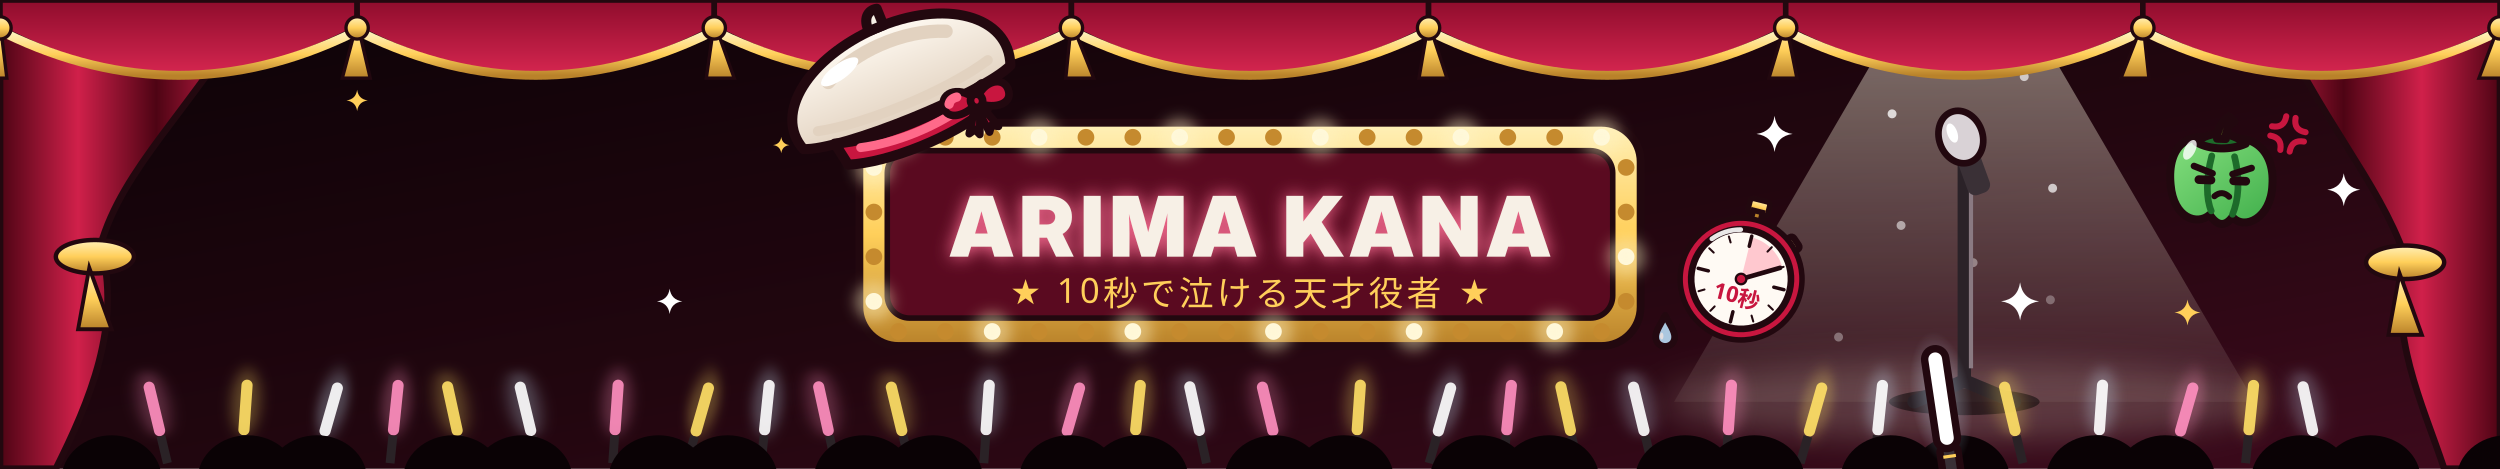
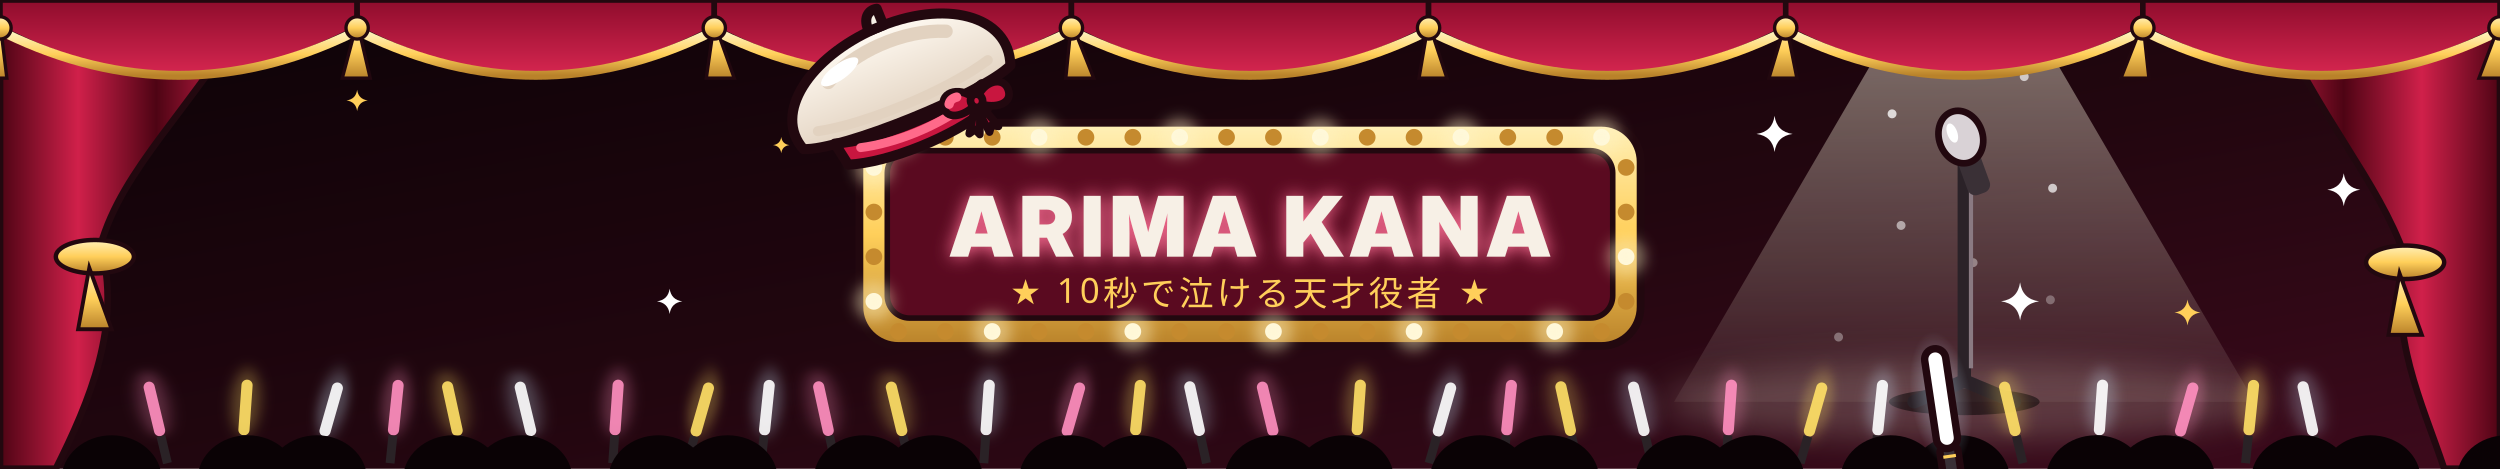
<svg xmlns="http://www.w3.org/2000/svg" width="448" height="84" viewBox="0 0 448 84">
  <defs>
    <linearGradient id="beret" x1="0" y1="0" x2="0" y2="1">
      <stop offset="0" stop-color="#fffaf2" />
      <stop offset="1" stop-color="#e2d2c0" />
    </linearGradient>
    <linearGradient id="velvet" x1="0" y1="0" x2="14" y2="0" gradientUnits="userSpaceOnUse" spreadMethod="reflect">
      <stop offset="0" stop-color="#4e0414" />
      <stop offset="1" stop-color="#d0204a" />
    </linearGradient>
    <linearGradient id="valance" x1="0" y1="0" x2="0" y2="1">
      <stop offset="0" stop-color="#8e0c2c" />
      <stop offset="1" stop-color="#d62650" />
    </linearGradient>
    <linearGradient id="gold" x1="0" y1="0" x2="0" y2="1">
      <stop offset="0" stop-color="#fff0b8" />
      <stop offset="0.5" stop-color="#ffcf5a" />
      <stop offset="1" stop-color="#b9822a" />
    </linearGradient>
    <linearGradient id="spot" x1="0" y1="0" x2="0" y2="1">
      <stop offset="0" stop-color="#fff6e0" stop-opacity="0.65" />
      <stop offset="1" stop-color="#fff6e0" stop-opacity="0.08" />
    </linearGradient>
    <radialGradient id="penGlow">
      <stop offset="0" stop-color="#ffffff" stop-opacity="0.95" />
      <stop offset="0.4" stop-color="#cfe9ff" stop-opacity="0.5" />
      <stop offset="1" stop-color="#cfe9ff" stop-opacity="0" />
    </radialGradient>
    <linearGradient id="pepperShine" x1="0" y1="0" x2="1" y2="1">
      <stop offset="0" stop-color="#86e07f" />
      <stop offset="1" stop-color="#3fae4a" />
    </linearGradient>
    <filter id="blur1" x="-50%" y="-50%" width="200%" height="200%">
      <feGaussianBlur stdDeviation="1.2" />
    </filter>
    <filter id="blur3" x="-50%" y="-50%" width="200%" height="200%">
      <feGaussianBlur stdDeviation="3" />
    </filter>
    <filter id="textGlow" x="-20%" y="-50%" width="140%" height="200%">
      <feGaussianBlur in="SourceAlpha" stdDeviation="1.6" result="b" />
      <feFlood flood-color="#ff6f96" />
      <feComposite in2="b" operator="in" result="g" />
      <feMerge>
        <feMergeNode in="g" />
        <feMergeNode in="SourceGraphic" />
      </feMerge>
    </filter>
  </defs>
  <linearGradient id="bg" x1="0" y1="0" x2="1" y2="1">
    <stop offset="0" stop-color="#0c0307" />
    <stop offset="0.55" stop-color="#22060f" />
    <stop offset="1" stop-color="#3d0a1c" />
  </linearGradient>
  <rect width="448" height="84" fill="url(#bg)" />
  <path d="M342,0 L362,0 L404,72 L300,72 Z" fill="url(#spot)" opacity="0.72" />
  <ellipse cx="352" cy="72" rx="54" ry="7" fill="#fff6e0" opacity="0.20" filter="url(#blur3)" />
  <circle cx="329.47" cy="60.40" r="0.8" fill="#fff" opacity="0.34" />
  <circle cx="345.89" cy="67.07" r="0.8" fill="#fff" opacity="0.47" />
  <circle cx="362.74" cy="13.73" r="0.8" fill="#fff" opacity="0.65" />
  <circle cx="339.06" cy="20.40" r="0.8" fill="#fff" opacity="0.77" />
  <circle cx="354.13" cy="27.07" r="0.8" fill="#fff" opacity="0.79" />
  <circle cx="367.83" cy="33.73" r="0.8" fill="#fff" opacity="0.70" />
  <circle cx="340.67" cy="40.40" r="0.8" fill="#fff" opacity="0.54" />
  <circle cx="353.58" cy="47.07" r="0.8" fill="#fff" opacity="0.38" />
  <circle cx="367.43" cy="53.73" r="0.8" fill="#fff" opacity="0.30" />
  <g transform="translate(352.00,72.00) scale(15.00)">
    <ellipse cx="0" cy="0" rx="0.9" ry="0.16" fill="#000" opacity="0.5" />
    <path d="M-0.6,0 L0,-0.25 L0.6,0" fill="none" stroke="#2b2228" stroke-width="0.16" stroke-linecap="round" />
    <line x1="0" y1="-0.25" x2="0" y2="-2.9" stroke="#2b2228" stroke-width="0.16" />
    <line x1="0.08" y1="-0.4" x2="0.08" y2="-2.8" stroke="#8a7a82" stroke-width="0.05" />
    <g transform="translate(0,-3.05) rotate(-20)">
      <rect x="-0.14" y="0" width="0.28" height="0.6" rx="0.1" fill="#3a3036" />
      <ellipse cx="0" cy="-0.12" rx="0.26" ry="0.32" fill="#d9d2d6" stroke="#22080f" stroke-width="0.08" />
      <ellipse cx="-0.08" cy="-0.2" rx="0.06" ry="0.12" fill="#fff" />
    </g>
  </g>
  <path d="M0,0 L46,0 C34,20 22,30 18,44 C22,58 16,72 10,84 L0,84 Z" fill="url(#velvet)" stroke="#22080f" stroke-width="1.2" />
  <ellipse cx="17" cy="46" rx="7" ry="3" fill="url(#gold)" stroke="#22080f" stroke-width="0.8" />
  <path d="M16,48 L14,59 L20,59 Z" fill="url(#gold)" stroke="#22080f" stroke-width="0.7" />
  <path d="M448,0 L406,0 C416,22 426,32 431,46 C428,60 434,72 438,84 L448,84 Z" fill="url(#velvet)" stroke="#22080f" stroke-width="1.2" />
  <ellipse cx="431" cy="47" rx="7" ry="3" fill="url(#gold)" stroke="#22080f" stroke-width="0.8" />
  <path d="M430,49 L428,60 L434,60 Z" fill="url(#gold)" stroke="#22080f" stroke-width="0.7" />
  <path d="M0.00,0 L64.00,0 L64.00,5 Q32.00,22 0.00,5 Z" fill="url(#valance)" stroke="#22080f" stroke-width="1" />
  <path d="M1.00,6 Q32.00,21 63.00,6" fill="none" stroke="url(#gold)" stroke-width="1.6" />
  <path d="M64.00,0 L128.00,0 L128.00,5 Q96.00,22 64.00,5 Z" fill="url(#valance)" stroke="#22080f" stroke-width="1" />
  <path d="M65.00,6 Q96.00,21 127.00,6" fill="none" stroke="url(#gold)" stroke-width="1.6" />
  <path d="M128.00,0 L192.00,0 L192.00,5 Q160.00,22 128.00,5 Z" fill="url(#valance)" stroke="#22080f" stroke-width="1" />
  <path d="M129.00,6 Q160.00,21 191.00,6" fill="none" stroke="url(#gold)" stroke-width="1.6" />
  <path d="M192.00,0 L256.00,0 L256.00,5 Q224.00,22 192.00,5 Z" fill="url(#valance)" stroke="#22080f" stroke-width="1" />
  <path d="M193.00,6 Q224.00,21 255.00,6" fill="none" stroke="url(#gold)" stroke-width="1.6" />
  <path d="M256.00,0 L320.00,0 L320.00,5 Q288.00,22 256.00,5 Z" fill="url(#valance)" stroke="#22080f" stroke-width="1" />
  <path d="M257.00,6 Q288.00,21 319.00,6" fill="none" stroke="url(#gold)" stroke-width="1.6" />
  <path d="M320.00,0 L384.00,0 L384.00,5 Q352.00,22 320.00,5 Z" fill="url(#valance)" stroke="#22080f" stroke-width="1" />
  <path d="M321.00,6 Q352.00,21 383.00,6" fill="none" stroke="url(#gold)" stroke-width="1.6" />
  <path d="M384.00,0 L448.00,0 L448.00,5 Q416.00,22 384.00,5 Z" fill="url(#valance)" stroke="#22080f" stroke-width="1" />
  <path d="M385.00,6 Q416.00,21 447.00,6" fill="none" stroke="url(#gold)" stroke-width="1.6" />
  <path d="M0.00,4 L-3.77,14 L1.23,14 Z" fill="url(#gold)" stroke="#22080f" stroke-width="0.6" />
  <circle cx="0.00" cy="5" r="2" fill="url(#gold)" stroke="#22080f" stroke-width="0.6" />
  <path d="M64.00,4 L61.34,14 L66.34,14 Z" fill="url(#gold)" stroke="#22080f" stroke-width="0.6" />
  <circle cx="64.00" cy="5" r="2" fill="url(#gold)" stroke="#22080f" stroke-width="0.6" />
  <path d="M128.00,4 L126.57,14 L131.57,14 Z" fill="url(#gold)" stroke="#22080f" stroke-width="0.6" />
  <circle cx="128.00" cy="5" r="2" fill="url(#gold)" stroke="#22080f" stroke-width="0.6" />
  <path d="M192.00,4 L190.99,14 L195.99,14 Z" fill="url(#gold)" stroke="#22080f" stroke-width="0.6" />
  <circle cx="192.00" cy="5" r="2" fill="url(#gold)" stroke="#22080f" stroke-width="0.6" />
  <path d="M256.00,4 L254.29,14 L259.29,14 Z" fill="url(#gold)" stroke="#22080f" stroke-width="0.6" />
  <circle cx="256.00" cy="5" r="2" fill="url(#gold)" stroke="#22080f" stroke-width="0.6" />
  <path d="M320.00,4 L317.00,14 L322.00,14 Z" fill="url(#gold)" stroke="#22080f" stroke-width="0.6" />
  <circle cx="320.00" cy="5" r="2" fill="url(#gold)" stroke="#22080f" stroke-width="0.6" />
  <path d="M384.00,4 L380.08,14 L385.08,14 Z" fill="url(#gold)" stroke="#22080f" stroke-width="0.6" />
  <circle cx="384.00" cy="5" r="2" fill="url(#gold)" stroke="#22080f" stroke-width="0.6" />
  <path d="M448.00,4 L444.23,14 L449.23,14 Z" fill="url(#gold)" stroke="#22080f" stroke-width="0.6" />
  <circle cx="448.00" cy="5" r="2" fill="url(#gold)" stroke="#22080f" stroke-width="0.6" />
  <rect x="154" y="22" width="140" height="40" rx="7" fill="url(#gold)" stroke="#22080f" stroke-width="1.4" />
  <rect x="159" y="27" width="130" height="30" rx="4" fill="#5a0a20" stroke="#22080f" stroke-width="1" />
  <circle cx="161.00" cy="24.60" r="1.5" fill="#fffbe8" />
  <circle cx="161.00" cy="24.60" r="3.4" fill="#fff3c4" opacity="0.45" filter="url(#blur1)" />
  <circle cx="169.40" cy="24.60" r="1.5" fill="#c58a2e" />
  <circle cx="177.80" cy="24.60" r="1.5" fill="#c58a2e" />
  <circle cx="186.20" cy="24.60" r="1.5" fill="#fffbe8" />
  <circle cx="186.20" cy="24.60" r="3.4" fill="#fff3c4" opacity="0.45" filter="url(#blur1)" />
  <circle cx="194.60" cy="24.60" r="1.5" fill="#c58a2e" />
  <circle cx="203.00" cy="24.60" r="1.5" fill="#c58a2e" />
  <circle cx="211.40" cy="24.60" r="1.5" fill="#fffbe8" />
  <circle cx="211.40" cy="24.60" r="3.4" fill="#fff3c4" opacity="0.45" filter="url(#blur1)" />
  <circle cx="219.80" cy="24.60" r="1.5" fill="#c58a2e" />
  <circle cx="228.20" cy="24.60" r="1.5" fill="#c58a2e" />
  <circle cx="236.60" cy="24.60" r="1.5" fill="#fffbe8" />
  <circle cx="236.60" cy="24.60" r="3.4" fill="#fff3c4" opacity="0.45" filter="url(#blur1)" />
  <circle cx="245.00" cy="24.60" r="1.5" fill="#c58a2e" />
  <circle cx="253.40" cy="24.60" r="1.5" fill="#c58a2e" />
  <circle cx="261.80" cy="24.60" r="1.5" fill="#fffbe8" />
  <circle cx="261.80" cy="24.60" r="3.4" fill="#fff3c4" opacity="0.45" filter="url(#blur1)" />
  <circle cx="270.20" cy="24.60" r="1.5" fill="#c58a2e" />
  <circle cx="278.60" cy="24.60" r="1.5" fill="#c58a2e" />
  <circle cx="287.00" cy="24.60" r="1.5" fill="#fffbe8" />
  <circle cx="287.00" cy="24.60" r="3.4" fill="#fff3c4" opacity="0.45" filter="url(#blur1)" />
  <circle cx="291.40" cy="30.00" r="1.5" fill="#c58a2e" />
  <circle cx="291.40" cy="38.00" r="1.5" fill="#c58a2e" />
  <circle cx="291.40" cy="46.00" r="1.5" fill="#fffbe8" />
  <circle cx="291.40" cy="46.00" r="3.4" fill="#fff3c4" opacity="0.45" filter="url(#blur1)" />
  <circle cx="291.40" cy="54.00" r="1.5" fill="#c58a2e" />
  <circle cx="287.00" cy="59.40" r="1.5" fill="#c58a2e" />
  <circle cx="278.60" cy="59.40" r="1.5" fill="#fffbe8" />
  <circle cx="278.60" cy="59.40" r="3.4" fill="#fff3c4" opacity="0.45" filter="url(#blur1)" />
  <circle cx="270.20" cy="59.40" r="1.5" fill="#c58a2e" />
  <circle cx="261.80" cy="59.40" r="1.5" fill="#c58a2e" />
  <circle cx="253.40" cy="59.40" r="1.5" fill="#fffbe8" />
  <circle cx="253.40" cy="59.40" r="3.4" fill="#fff3c4" opacity="0.45" filter="url(#blur1)" />
  <circle cx="245.00" cy="59.40" r="1.5" fill="#c58a2e" />
  <circle cx="236.60" cy="59.40" r="1.5" fill="#c58a2e" />
  <circle cx="228.20" cy="59.40" r="1.5" fill="#fffbe8" />
  <circle cx="228.20" cy="59.40" r="3.4" fill="#fff3c4" opacity="0.45" filter="url(#blur1)" />
  <circle cx="219.80" cy="59.40" r="1.5" fill="#c58a2e" />
  <circle cx="211.40" cy="59.40" r="1.5" fill="#c58a2e" />
  <circle cx="203.00" cy="59.40" r="1.5" fill="#fffbe8" />
  <circle cx="203.00" cy="59.40" r="3.4" fill="#fff3c4" opacity="0.45" filter="url(#blur1)" />
  <circle cx="194.60" cy="59.40" r="1.5" fill="#c58a2e" />
  <circle cx="186.20" cy="59.40" r="1.5" fill="#c58a2e" />
  <circle cx="177.80" cy="59.40" r="1.5" fill="#fffbe8" />
  <circle cx="177.80" cy="59.40" r="3.4" fill="#fff3c4" opacity="0.45" filter="url(#blur1)" />
  <circle cx="169.40" cy="59.40" r="1.5" fill="#c58a2e" />
  <circle cx="161.00" cy="59.40" r="1.5" fill="#c58a2e" />
  <circle cx="156.60" cy="54.00" r="1.5" fill="#fffbe8" />
  <circle cx="156.60" cy="54.00" r="3.4" fill="#fff3c4" opacity="0.45" filter="url(#blur1)" />
  <circle cx="156.60" cy="46.00" r="1.5" fill="#c58a2e" />
  <circle cx="156.60" cy="38.00" r="1.5" fill="#c58a2e" />
  <circle cx="156.60" cy="30.00" r="1.5" fill="#fffbe8" />
  <circle cx="156.60" cy="30.00" r="3.4" fill="#fff3c4" opacity="0.45" filter="url(#blur1)" />
  <text x="224.0" y="46" text-anchor="middle" font-family="'Inter Display', 'Inter', sans-serif" font-weight="900" font-size="15" fill="#f7f0e6" letter-spacing="1" filter="url(#textGlow)">ARIMA KANA</text>
  <text x="224.0" y="54.5" text-anchor="middle" font-family="'IPAPGothic', 'IPAGothic', sans-serif" font-size="6.2" fill="#ffcf5a" letter-spacing="0.6">★ 10秒で泣ける天才役者 ★</text>
  <g transform="translate(162.00,19.00) rotate(-22.00) scale(20.00)">
    <path d="M-0.98,0.02 C-1.12,-0.38 -0.62,-0.72 0.02,-0.74 C0.7,-0.76 1.18,-0.4 1.02,0.02 C0.7,0.16 -0.68,0.16 -0.98,0.02 Z" fill="url(#beret)" stroke="#22080f" stroke-width="0.09" stroke-linejoin="round" />
    <path d="M-0.55,-0.45 C-0.25,-0.62 0.25,-0.64 0.6,-0.48" fill="none" stroke="#e2d2c0" stroke-width="0.12" stroke-linecap="round" />
    <path d="M-0.8,-0.08 C-0.4,0.02 0.4,0.02 0.85,-0.1" fill="none" stroke="#e2d2c0" stroke-width="0.09" stroke-linecap="round" />
    <ellipse cx="-0.42" cy="-0.5" rx="0.2" ry="0.07" transform="rotate(-14 -0.42 -0.5)" fill="#fff" />
    <path d="M-0.04,-0.74 C-0.05,-0.86 0.02,-0.92 0.1,-0.9 L0.1,-0.74 Z" fill="#f7f0e6" stroke="#22080f" stroke-width="0.09" stroke-linejoin="round" />
    <path d="M-0.7,0.08 C-0.35,0.2 0.35,0.2 0.72,0.08 L0.68,0.3 C0.32,0.42 -0.32,0.42 -0.66,0.3 Z" fill="#c8163f" stroke="#22080f" stroke-width="0.09" stroke-linejoin="round" />
    <path d="M-0.5,0.2 C-0.2,0.28 0.2,0.28 0.5,0.2" fill="none" stroke="#ff6a8a" stroke-width="0.08" stroke-linecap="round" />
  </g>
  <g transform="translate(175.00,18.06) rotate(-14.00) scale(6.00)">
    <path d="M-0.05,0.08 L-0.45,0.9 L-0.25,0.82 L-0.15,1.0 L0.08,0.12 Z" fill="#7a0a26" stroke="#22080f" stroke-width="0.23" stroke-linejoin="round" />
    <path d="M-0.05,0.08 L-0.45,0.9 L-0.25,0.82 L-0.15,1.0 L0.08,0.12 Z" fill="#c8163f" stroke="#22080f" stroke-width="0.23" stroke-linejoin="round" transform="scale(-1,1)" />
    <path d="M0,0 C-0.3,-0.55 -1,-0.55 -1,-0.05 C-1,0.4 -0.35,0.35 0,0.05 Z" fill="#c8163f" stroke="#22080f" stroke-width="0.23" stroke-linejoin="round" />
    <path d="M0,0 C-0.3,-0.55 -1,-0.55 -1,-0.05 C-1,0.4 -0.35,0.35 0,0.05 Z" fill="#c8163f" stroke="#22080f" stroke-width="0.23" stroke-linejoin="round" transform="scale(-1,1)" />
    <path d="M-0.55,-0.25 Q-0.75,-0.25 -0.82,-0.1" fill="none" stroke="#ff6a8a" stroke-width="0.28" stroke-linecap="round" />
    <ellipse rx="0.18" ry="0.2" fill="#c8163f" stroke="#22080f" stroke-width="0.23" stroke-linejoin="round" />
  </g>
  <g transform="translate(30.00,83) rotate(-13.51)">
    <ellipse cx="0" cy="-11" rx="2.6" ry="6" fill="#ff8fbf" opacity="0.28" filter="url(#blur1)" />
    <rect x="-1" y="-15" width="2" height="10" rx="1" fill="#ff8fbf" opacity="0.9" />
    <rect x="-0.8" y="-5" width="1.6" height="5" fill="#2a2226" />
  </g>
  <g transform="translate(43.30,83) rotate(3.98)">
    <ellipse cx="0" cy="-11" rx="2.6" ry="6" fill="#ffe066" opacity="0.28" filter="url(#blur1)" />
    <rect x="-1" y="-15" width="2" height="10" rx="1" fill="#ffe066" opacity="0.9" />
    <rect x="-0.8" y="-5" width="1.6" height="5" fill="#2a2226" />
  </g>
  <g transform="translate(56.60,83) rotate(15.97)">
    <ellipse cx="0" cy="-11" rx="2.6" ry="6" fill="#cfe9ff" opacity="0.28" filter="url(#blur1)" />
    <rect x="-1" y="-15" width="2" height="10" rx="1" fill="#ffffff" opacity="0.9" />
    <rect x="-0.8" y="-5" width="1.6" height="5" fill="#2a2226" />
  </g>
  <g transform="translate(69.90,83) rotate(5.89)">
    <ellipse cx="0" cy="-11" rx="2.6" ry="6" fill="#ff8fbf" opacity="0.28" filter="url(#blur1)" />
    <rect x="-1" y="-15" width="2" height="10" rx="1" fill="#ff8fbf" opacity="0.9" />
    <rect x="-0.8" y="-5" width="1.6" height="5" fill="#2a2226" />
  </g>
  <g transform="translate(83.20,83) rotate(-12.33)">
    <ellipse cx="0" cy="-11" rx="2.6" ry="6" fill="#ffe066" opacity="0.28" filter="url(#blur1)" />
    <rect x="-1" y="-15" width="2" height="10" rx="1" fill="#ffe066" opacity="0.9" />
    <rect x="-0.8" y="-5" width="1.6" height="5" fill="#2a2226" />
  </g>
  <g transform="translate(96.50,83) rotate(-13.51)">
    <ellipse cx="0" cy="-11" rx="2.6" ry="6" fill="#cfe9ff" opacity="0.28" filter="url(#blur1)" />
    <rect x="-1" y="-15" width="2" height="10" rx="1" fill="#ffffff" opacity="0.9" />
    <rect x="-0.8" y="-5" width="1.6" height="5" fill="#2a2226" />
  </g>
  <g transform="translate(109.80,83) rotate(3.98)">
    <ellipse cx="0" cy="-11" rx="2.6" ry="6" fill="#ff8fbf" opacity="0.28" filter="url(#blur1)" />
    <rect x="-1" y="-15" width="2" height="10" rx="1" fill="#ff8fbf" opacity="0.9" />
    <rect x="-0.8" y="-5" width="1.6" height="5" fill="#2a2226" />
  </g>
  <g transform="translate(123.10,83) rotate(15.97)">
    <ellipse cx="0" cy="-11" rx="2.6" ry="6" fill="#ffe066" opacity="0.28" filter="url(#blur1)" />
    <rect x="-1" y="-15" width="2" height="10" rx="1" fill="#ffe066" opacity="0.9" />
    <rect x="-0.8" y="-5" width="1.6" height="5" fill="#2a2226" />
  </g>
  <g transform="translate(136.40,83) rotate(5.89)">
    <ellipse cx="0" cy="-11" rx="2.6" ry="6" fill="#cfe9ff" opacity="0.28" filter="url(#blur1)" />
    <rect x="-1" y="-15" width="2" height="10" rx="1" fill="#ffffff" opacity="0.9" />
    <rect x="-0.8" y="-5" width="1.6" height="5" fill="#2a2226" />
  </g>
  <g transform="translate(149.70,83) rotate(-12.33)">
    <ellipse cx="0" cy="-11" rx="2.6" ry="6" fill="#ff8fbf" opacity="0.28" filter="url(#blur1)" />
    <rect x="-1" y="-15" width="2" height="10" rx="1" fill="#ff8fbf" opacity="0.9" />
    <rect x="-0.8" y="-5" width="1.6" height="5" fill="#2a2226" />
  </g>
  <g transform="translate(163.00,83) rotate(-13.51)">
    <ellipse cx="0" cy="-11" rx="2.6" ry="6" fill="#ffe066" opacity="0.28" filter="url(#blur1)" />
    <rect x="-1" y="-15" width="2" height="10" rx="1" fill="#ffe066" opacity="0.9" />
    <rect x="-0.8" y="-5" width="1.6" height="5" fill="#2a2226" />
  </g>
  <g transform="translate(176.30,83) rotate(3.98)">
    <ellipse cx="0" cy="-11" rx="2.6" ry="6" fill="#cfe9ff" opacity="0.28" filter="url(#blur1)" />
    <rect x="-1" y="-15" width="2" height="10" rx="1" fill="#ffffff" opacity="0.9" />
    <rect x="-0.8" y="-5" width="1.6" height="5" fill="#2a2226" />
  </g>
  <g transform="translate(189.60,83) rotate(15.97)">
    <ellipse cx="0" cy="-11" rx="2.6" ry="6" fill="#ff8fbf" opacity="0.28" filter="url(#blur1)" />
    <rect x="-1" y="-15" width="2" height="10" rx="1" fill="#ff8fbf" opacity="0.9" />
    <rect x="-0.8" y="-5" width="1.6" height="5" fill="#2a2226" />
  </g>
  <g transform="translate(202.90,83) rotate(5.89)">
    <ellipse cx="0" cy="-11" rx="2.6" ry="6" fill="#ffe066" opacity="0.28" filter="url(#blur1)" />
    <rect x="-1" y="-15" width="2" height="10" rx="1" fill="#ffe066" opacity="0.9" />
    <rect x="-0.8" y="-5" width="1.6" height="5" fill="#2a2226" />
  </g>
  <g transform="translate(216.20,83) rotate(-12.33)">
    <ellipse cx="0" cy="-11" rx="2.6" ry="6" fill="#cfe9ff" opacity="0.28" filter="url(#blur1)" />
    <rect x="-1" y="-15" width="2" height="10" rx="1" fill="#ffffff" opacity="0.9" />
    <rect x="-0.8" y="-5" width="1.6" height="5" fill="#2a2226" />
  </g>
  <g transform="translate(229.50,83) rotate(-13.51)">
    <ellipse cx="0" cy="-11" rx="2.6" ry="6" fill="#ff8fbf" opacity="0.28" filter="url(#blur1)" />
    <rect x="-1" y="-15" width="2" height="10" rx="1" fill="#ff8fbf" opacity="0.9" />
    <rect x="-0.8" y="-5" width="1.6" height="5" fill="#2a2226" />
  </g>
  <g transform="translate(242.80,83) rotate(3.98)">
    <ellipse cx="0" cy="-11" rx="2.6" ry="6" fill="#ffe066" opacity="0.28" filter="url(#blur1)" />
    <rect x="-1" y="-15" width="2" height="10" rx="1" fill="#ffe066" opacity="0.9" />
    <rect x="-0.8" y="-5" width="1.6" height="5" fill="#2a2226" />
  </g>
  <g transform="translate(256.10,83) rotate(15.97)">
    <ellipse cx="0" cy="-11" rx="2.6" ry="6" fill="#cfe9ff" opacity="0.28" filter="url(#blur1)" />
    <rect x="-1" y="-15" width="2" height="10" rx="1" fill="#ffffff" opacity="0.9" />
    <rect x="-0.8" y="-5" width="1.6" height="5" fill="#2a2226" />
  </g>
  <g transform="translate(269.40,83) rotate(5.89)">
    <ellipse cx="0" cy="-11" rx="2.6" ry="6" fill="#ff8fbf" opacity="0.28" filter="url(#blur1)" />
    <rect x="-1" y="-15" width="2" height="10" rx="1" fill="#ff8fbf" opacity="0.9" />
    <rect x="-0.8" y="-5" width="1.6" height="5" fill="#2a2226" />
  </g>
  <g transform="translate(282.70,83) rotate(-12.33)">
    <ellipse cx="0" cy="-11" rx="2.6" ry="6" fill="#ffe066" opacity="0.28" filter="url(#blur1)" />
    <rect x="-1" y="-15" width="2" height="10" rx="1" fill="#ffe066" opacity="0.9" />
    <rect x="-0.8" y="-5" width="1.6" height="5" fill="#2a2226" />
  </g>
  <g transform="translate(296.00,83) rotate(-13.51)">
    <ellipse cx="0" cy="-11" rx="2.6" ry="6" fill="#cfe9ff" opacity="0.28" filter="url(#blur1)" />
    <rect x="-1" y="-15" width="2" height="10" rx="1" fill="#ffffff" opacity="0.9" />
    <rect x="-0.8" y="-5" width="1.6" height="5" fill="#2a2226" />
  </g>
  <g transform="translate(309.30,83) rotate(3.98)">
    <ellipse cx="0" cy="-11" rx="2.6" ry="6" fill="#ff8fbf" opacity="0.28" filter="url(#blur1)" />
    <rect x="-1" y="-15" width="2" height="10" rx="1" fill="#ff8fbf" opacity="0.9" />
    <rect x="-0.8" y="-5" width="1.6" height="5" fill="#2a2226" />
  </g>
  <g transform="translate(322.60,83) rotate(15.97)">
    <ellipse cx="0" cy="-11" rx="2.6" ry="6" fill="#ffe066" opacity="0.28" filter="url(#blur1)" />
    <rect x="-1" y="-15" width="2" height="10" rx="1" fill="#ffe066" opacity="0.9" />
    <rect x="-0.8" y="-5" width="1.6" height="5" fill="#2a2226" />
  </g>
  <g transform="translate(335.90,83) rotate(5.89)">
    <ellipse cx="0" cy="-11" rx="2.6" ry="6" fill="#cfe9ff" opacity="0.28" filter="url(#blur1)" />
    <rect x="-1" y="-15" width="2" height="10" rx="1" fill="#ffffff" opacity="0.9" />
    <rect x="-0.8" y="-5" width="1.6" height="5" fill="#2a2226" />
  </g>
  <g transform="translate(362.50,83) rotate(-13.51)">
    <ellipse cx="0" cy="-11" rx="2.6" ry="6" fill="#ffe066" opacity="0.28" filter="url(#blur1)" />
    <rect x="-1" y="-15" width="2" height="10" rx="1" fill="#ffe066" opacity="0.9" />
    <rect x="-0.8" y="-5" width="1.6" height="5" fill="#2a2226" />
  </g>
  <g transform="translate(375.80,83) rotate(3.98)">
    <ellipse cx="0" cy="-11" rx="2.6" ry="6" fill="#cfe9ff" opacity="0.28" filter="url(#blur1)" />
    <rect x="-1" y="-15" width="2" height="10" rx="1" fill="#ffffff" opacity="0.9" />
    <rect x="-0.8" y="-5" width="1.6" height="5" fill="#2a2226" />
  </g>
  <g transform="translate(389.10,83) rotate(15.97)">
    <ellipse cx="0" cy="-11" rx="2.6" ry="6" fill="#ff8fbf" opacity="0.28" filter="url(#blur1)" />
    <rect x="-1" y="-15" width="2" height="10" rx="1" fill="#ff8fbf" opacity="0.9" />
    <rect x="-0.8" y="-5" width="1.6" height="5" fill="#2a2226" />
  </g>
  <g transform="translate(402.40,83) rotate(5.89)">
    <ellipse cx="0" cy="-11" rx="2.6" ry="6" fill="#ffe066" opacity="0.28" filter="url(#blur1)" />
    <rect x="-1" y="-15" width="2" height="10" rx="1" fill="#ffe066" opacity="0.9" />
    <rect x="-0.8" y="-5" width="1.6" height="5" fill="#2a2226" />
  </g>
  <g transform="translate(415.70,83) rotate(-12.33)">
    <ellipse cx="0" cy="-11" rx="2.6" ry="6" fill="#cfe9ff" opacity="0.28" filter="url(#blur1)" />
    <rect x="-1" y="-15" width="2" height="10" rx="1" fill="#ffffff" opacity="0.9" />
    <rect x="-0.8" y="-5" width="1.6" height="5" fill="#2a2226" />
  </g>
  <ellipse cx="20.00" cy="86" rx="9" ry="8" fill="#0a0205" />
  <ellipse cx="44.40" cy="86" rx="9" ry="8" fill="#0a0205" />
  <ellipse cx="56.80" cy="86" rx="9" ry="8" fill="#0a0205" />
  <ellipse cx="81.20" cy="86" rx="9" ry="8" fill="#0a0205" />
  <ellipse cx="93.60" cy="86" rx="9" ry="8" fill="#0a0205" />
  <ellipse cx="118.00" cy="86" rx="9" ry="8" fill="#0a0205" />
  <ellipse cx="130.40" cy="86" rx="9" ry="8" fill="#0a0205" />
  <ellipse cx="154.80" cy="86" rx="9" ry="8" fill="#0a0205" />
  <ellipse cx="167.20" cy="86" rx="9" ry="8" fill="#0a0205" />
  <ellipse cx="191.60" cy="86" rx="9" ry="8" fill="#0a0205" />
  <ellipse cx="204.00" cy="86" rx="9" ry="8" fill="#0a0205" />
  <ellipse cx="228.40" cy="86" rx="9" ry="8" fill="#0a0205" />
  <ellipse cx="240.80" cy="86" rx="9" ry="8" fill="#0a0205" />
  <ellipse cx="265.20" cy="86" rx="9" ry="8" fill="#0a0205" />
  <ellipse cx="277.60" cy="86" rx="9" ry="8" fill="#0a0205" />
  <ellipse cx="302.00" cy="86" rx="9" ry="8" fill="#0a0205" />
  <ellipse cx="314.40" cy="86" rx="9" ry="8" fill="#0a0205" />
  <ellipse cx="338.80" cy="86" rx="9" ry="8" fill="#0a0205" />
  <ellipse cx="351.20" cy="86" rx="9" ry="8" fill="#0a0205" />
  <ellipse cx="375.60" cy="86" rx="9" ry="8" fill="#0a0205" />
  <ellipse cx="388.00" cy="86" rx="9" ry="8" fill="#0a0205" />
  <ellipse cx="412.40" cy="86" rx="9" ry="8" fill="#0a0205" />
  <ellipse cx="424.80" cy="86" rx="9" ry="8" fill="#0a0205" />
  <ellipse cx="449.20" cy="86" rx="9" ry="8" fill="#0a0205" />
  <g transform="translate(350.00,86.00) rotate(-8.44) scale(9.50)">
    <ellipse cx="0" cy="-1.55" rx="0.57" ry="1.27" fill="url(#penGlow)" opacity="0.59" />
    <rect x="-0.17" y="-0.62" width="0.34" height="0.62" rx="0.08" fill="#3a3036" stroke="#22080f" stroke-width="0.14" />
    <rect x="-0.12" y="-0.48" width="0.24" height="0.06" fill="#ffcf5a" />
    <rect x="-0.2" y="-2.5" width="0.4" height="1.9" rx="0.2" fill="#ffffff" stroke="#22080f" stroke-width="0.14" />
    <rect x="-0.09" y="-2.35" width="0.08" height="1.5" rx="0.04" fill="#fff" opacity="0.9" />
  </g>
  <path d="M0,-1 Q0.12,-0.12 1,0 Q0.12,0.12 0,1 Q-0.12,0.12 -1,0 Q-0.12,-0.12 0,-1 Z" transform="translate(362.00,54.00) scale(3.41)" fill="#fff" />
-   <g transform="translate(398.00,22.00) rotate(1.99) scale(12.00)">
-     <path d="M0,0.28 C-0.45,0.1 -0.8,0.35 -0.72,0.95 C-0.66,1.45 -0.3,1.55 -0.12,1.38 C0,1.55 0.12,1.55 0.22,1.4 C0.4,1.6 0.8,1.4 0.8,0.9 C0.82,0.35 0.42,0.1 0,0.28 Z" fill="url(#pepperShine)" stroke="#22080f" stroke-width="0.12" stroke-linejoin="round" />
-     <path d="M-0.12,0.5 C-0.2,0.85 -0.18,1.15 -0.1,1.32 M0.22,0.5 C0.32,0.85 0.3,1.15 0.22,1.36" fill="none" stroke="#1d6b2a" stroke-width="0.10" stroke-linecap="round" />
-     <path d="M-0.36,0.3 C-0.15,0.12 0.15,0.12 0.38,0.3 C0.18,0.4 -0.15,0.42 -0.36,0.3 Z" fill="#1d6b2a" stroke="#22080f" stroke-width="0.12" stroke-linejoin="round" />
-     <path d="M-0.05,0.24 C-0.05,0.1 0,-0.02 0.12,-0.1 L0.2,-0.02 C0.1,0.05 0.07,0.14 0.08,0.24 Z" fill="#6b8e23" stroke="#22080f" stroke-width="0.12" stroke-linejoin="round" />
-     <path d="M-0.38,0.66 L-0.1,0.76 M0.48,0.66 L0.2,0.76" stroke="#22080f" stroke-width="0.10" stroke-linecap="round" />
-     <path d="M-0.3,0.86 L-0.12,0.86 M0.22,0.86 L0.4,0.86" stroke="#22080f" stroke-width="0.13" stroke-linecap="round" />
-     <path d="M-0.06,1.1 Q0.05,1.0 0.16,1.1" fill="none" stroke="#22080f" stroke-width="0.09" stroke-linecap="round" />
-     <ellipse cx="-0.45" cy="0.42" rx="0.08" ry="0.16" transform="rotate(25 -0.45 0.42)" fill="#fff" opacity="0.8" />
-   </g>
-   <g transform="translate(410.00,24.00) rotate(10.00) scale(3.40)">
-     <path d="M0.25,0.9 Q0.25,0.25 0.9,0.25" fill="none" stroke="#c8163f" stroke-width="0.32" stroke-linecap="round" transform="rotate(0)" />
-     <path d="M0.25,0.9 Q0.25,0.25 0.9,0.25" fill="none" stroke="#c8163f" stroke-width="0.32" stroke-linecap="round" transform="rotate(90)" />
-     <path d="M0.25,0.9 Q0.25,0.25 0.9,0.25" fill="none" stroke="#c8163f" stroke-width="0.32" stroke-linecap="round" transform="rotate(180)" />
-     <path d="M0.25,0.9 Q0.25,0.25 0.9,0.25" fill="none" stroke="#c8163f" stroke-width="0.32" stroke-linecap="round" transform="rotate(270)" />
-   </g>
-   <g transform="translate(312.00,50.00) rotate(14) scale(0.52)">
-     <rect x="-3.5" y="-28" width="7" height="5" rx="1.2" fill="url(#gold)" stroke="#22080f" stroke-width="1.909" />
-     <rect x="-1.6" y="-24" width="3.2" height="4" fill="#b9822a" stroke="#22080f" stroke-width="1.909" />
-     <rect x="-2.5" y="-23" width="5" height="4" rx="1" fill="url(#gold)" stroke="#22080f" stroke-width="2.291" transform="rotate(42)" />
-     <circle r="21" fill="#c8163f" stroke="#22080f" stroke-width="1.909" />
-     <circle r="17.2" fill="#fffaf4" stroke="#22080f" stroke-width="2.291" />
-   </g>
-   <g transform="translate(312.00,50.00) rotate(14)">
-     <path d="M0,0 L0,-7.70 A7.70,7.70 0 0 1 6.67,-3.85 Z" fill="#ff6a8a" opacity="0.35" />
-     <line x1="0.00" y1="-6.05" x2="0.00" y2="-7.92" stroke="#22080f" stroke-width="0.63" stroke-linecap="round" />
-     <line x1="3.41" y1="-5.91" x2="3.96" y2="-6.86" stroke="#22080f" stroke-width="0.37" stroke-linecap="round" />
-     <line x1="5.91" y1="-3.41" x2="6.86" y2="-3.96" stroke="#22080f" stroke-width="0.37" stroke-linecap="round" />
-     <line x1="6.05" y1="0.00" x2="7.92" y2="0.00" stroke="#22080f" stroke-width="0.63" stroke-linecap="round" />
-     <line x1="5.91" y1="3.41" x2="6.86" y2="3.96" stroke="#22080f" stroke-width="0.37" stroke-linecap="round" />
-     <line x1="3.41" y1="5.91" x2="3.96" y2="6.86" stroke="#22080f" stroke-width="0.37" stroke-linecap="round" />
-     <line x1="0.00" y1="6.05" x2="0.00" y2="7.92" stroke="#22080f" stroke-width="0.63" stroke-linecap="round" />
-     <line x1="-3.41" y1="5.91" x2="-3.96" y2="6.86" stroke="#22080f" stroke-width="0.37" stroke-linecap="round" />
-     <line x1="-5.91" y1="3.41" x2="-6.86" y2="3.96" stroke="#22080f" stroke-width="0.37" stroke-linecap="round" />
-     <line x1="-6.05" y1="0.00" x2="-7.92" y2="0.00" stroke="#22080f" stroke-width="0.63" stroke-linecap="round" />
-     <line x1="-5.91" y1="-3.41" x2="-6.86" y2="-3.96" stroke="#22080f" stroke-width="0.37" stroke-linecap="round" />
-     <line x1="-3.41" y1="-5.91" x2="-3.96" y2="-6.86" stroke="#22080f" stroke-width="0.37" stroke-linecap="round" />
-     <text x="0" y="4.40" text-anchor="middle" font-family="'IPAPGothic', 'IPAGothic', sans-serif" font-weight="700" font-size="3.96" fill="#c8163f">10秒</text>
-     <line x1="0" y1="0" x2="6.29" y2="-3.63" stroke="#22080f" stroke-width="0.84" stroke-linecap="round" />
-     <circle r="0.94" fill="#c8163f" stroke="#22080f" stroke-width="0.42" />
-     <path d="M-6.82,-5.72 A8.80,8.80 0 0 1 -2.20,-8.58" fill="none" stroke="#fff" stroke-width="0.84" stroke-linecap="round" opacity="0.9" />
-   </g>
-   <g transform="translate(298.40,59.60) scale(3.10)" opacity="0.86">
-     <path d="M0,-1 C0.25,-0.5 0.55,-0.1 0.55,0.25 C0.55,0.6 0.28,0.8 0,0.8 C-0.28,0.8 -0.55,0.6 -0.55,0.25 C-0.55,-0.1 -0.25,-0.5 0,-1 Z" fill="#bfe6ff" stroke="#22080f" stroke-width="0.39" stroke-linejoin="round" />
-     <ellipse cx="-0.2" cy="0.2" rx="0.1" ry="0.2" fill="#fff" />
-   </g>
  <path d="M0,-1 Q0.12,-0.12 1,0 Q0.12,0.12 0,1 Q-0.12,0.12 -1,0 Q-0.12,-0.12 0,-1 Z" transform="translate(64.00,18.00) scale(1.91)" fill="#ffcf5a" />
  <path d="M0,-1 Q0.12,-0.12 1,0 Q0.12,0.12 0,1 Q-0.12,0.12 -1,0 Q-0.12,-0.12 0,-1 Z" transform="translate(318.00,24.00) scale(3.24)" fill="#fff" />
  <path d="M0,-1 Q0.12,-0.12 1,0 Q0.12,0.12 0,1 Q-0.12,0.12 -1,0 Q-0.12,-0.12 0,-1 Z" transform="translate(392.00,56.00) scale(2.32)" fill="#ffcf5a" />
  <path d="M0,-1 Q0.12,-0.12 1,0 Q0.12,0.12 0,1 Q-0.12,0.12 -1,0 Q-0.12,-0.12 0,-1 Z" transform="translate(420.00,34.00) scale(2.95)" fill="#fff" />
  <path d="M0,-1 Q0.12,-0.12 1,0 Q0.12,0.12 0,1 Q-0.12,0.12 -1,0 Q-0.12,-0.12 0,-1 Z" transform="translate(120.00,54.00) scale(2.27)" fill="#fff" />
  <path d="M0,-1 Q0.12,-0.12 1,0 Q0.12,0.12 0,1 Q-0.12,0.12 -1,0 Q-0.12,-0.12 0,-1 Z" transform="translate(140.00,26.00) scale(1.46)" fill="#ffcf5a" />
</svg>
